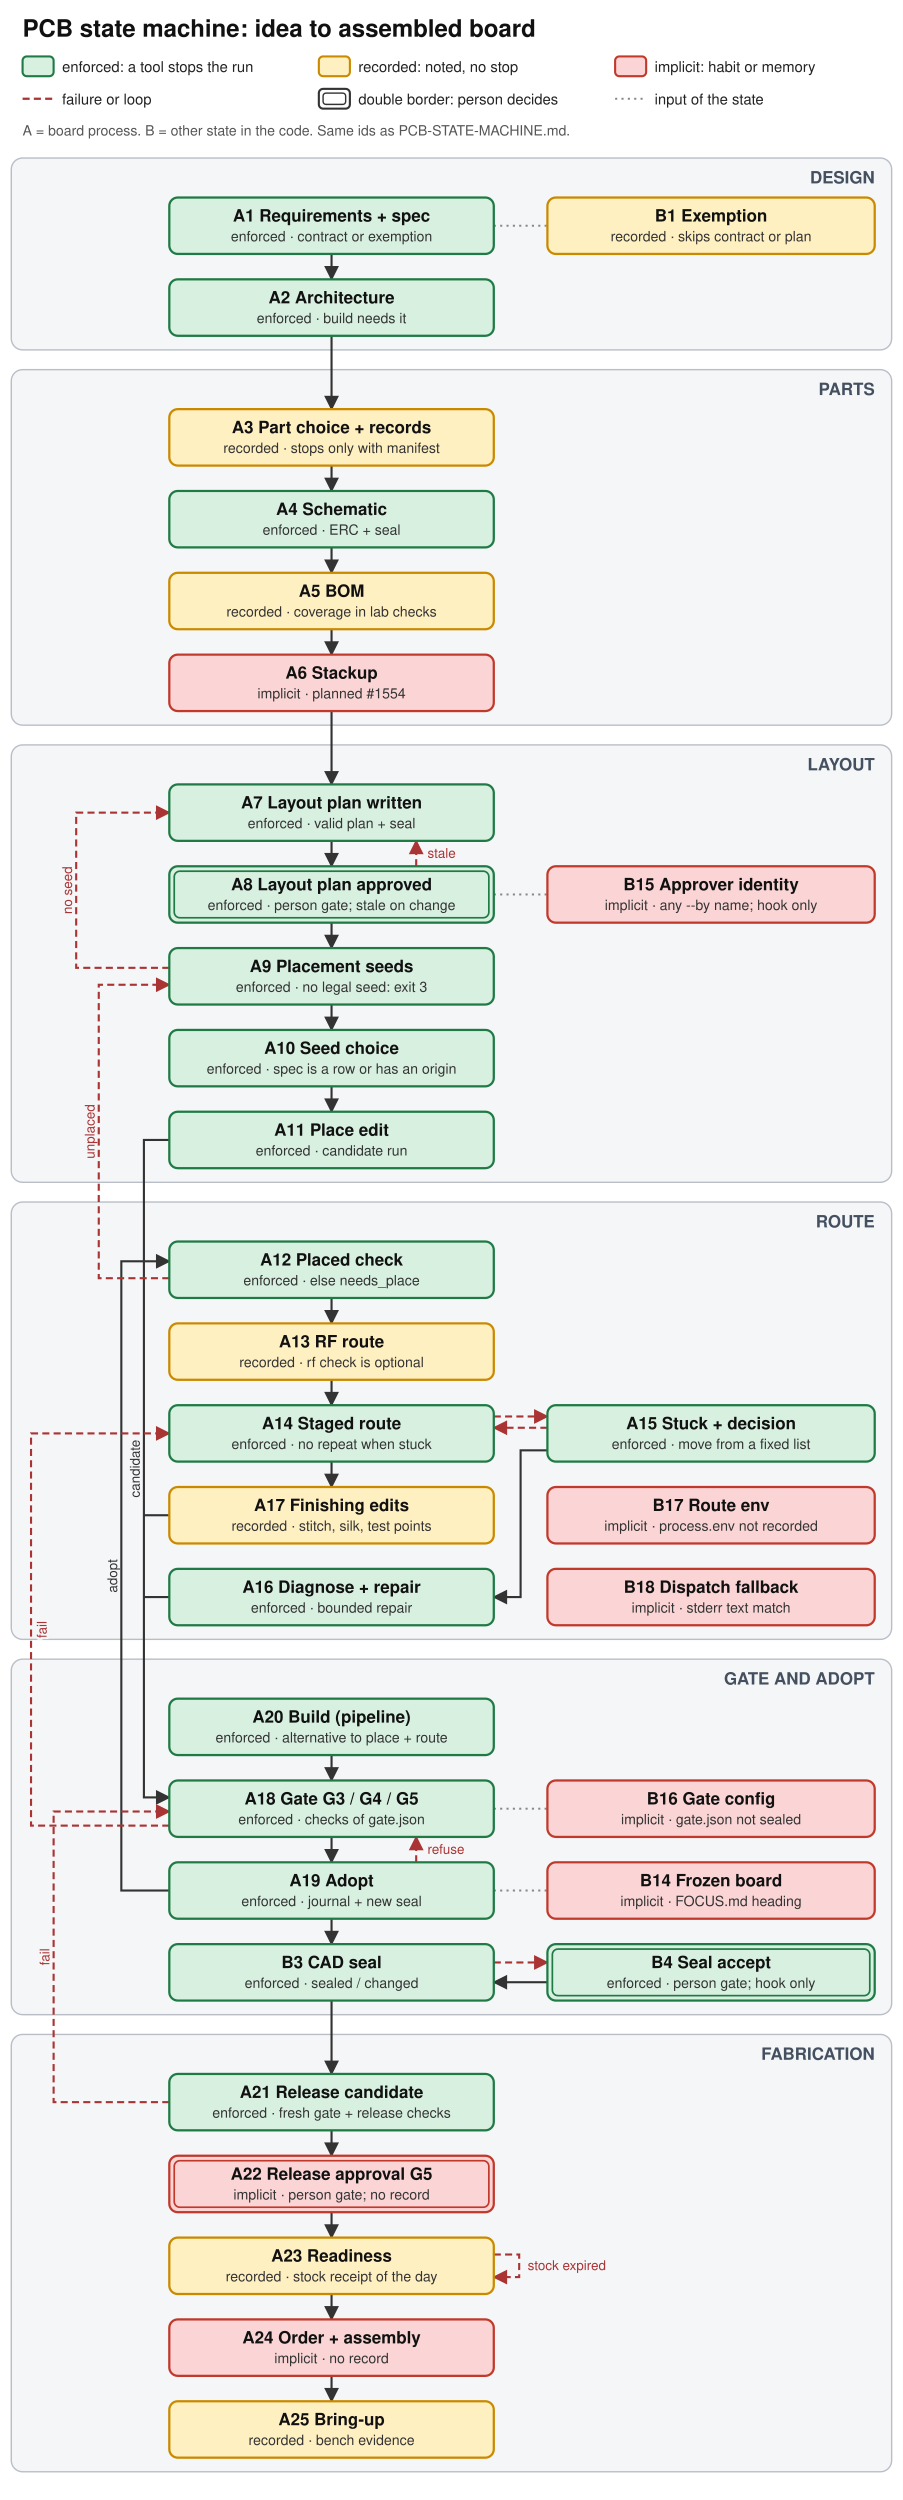
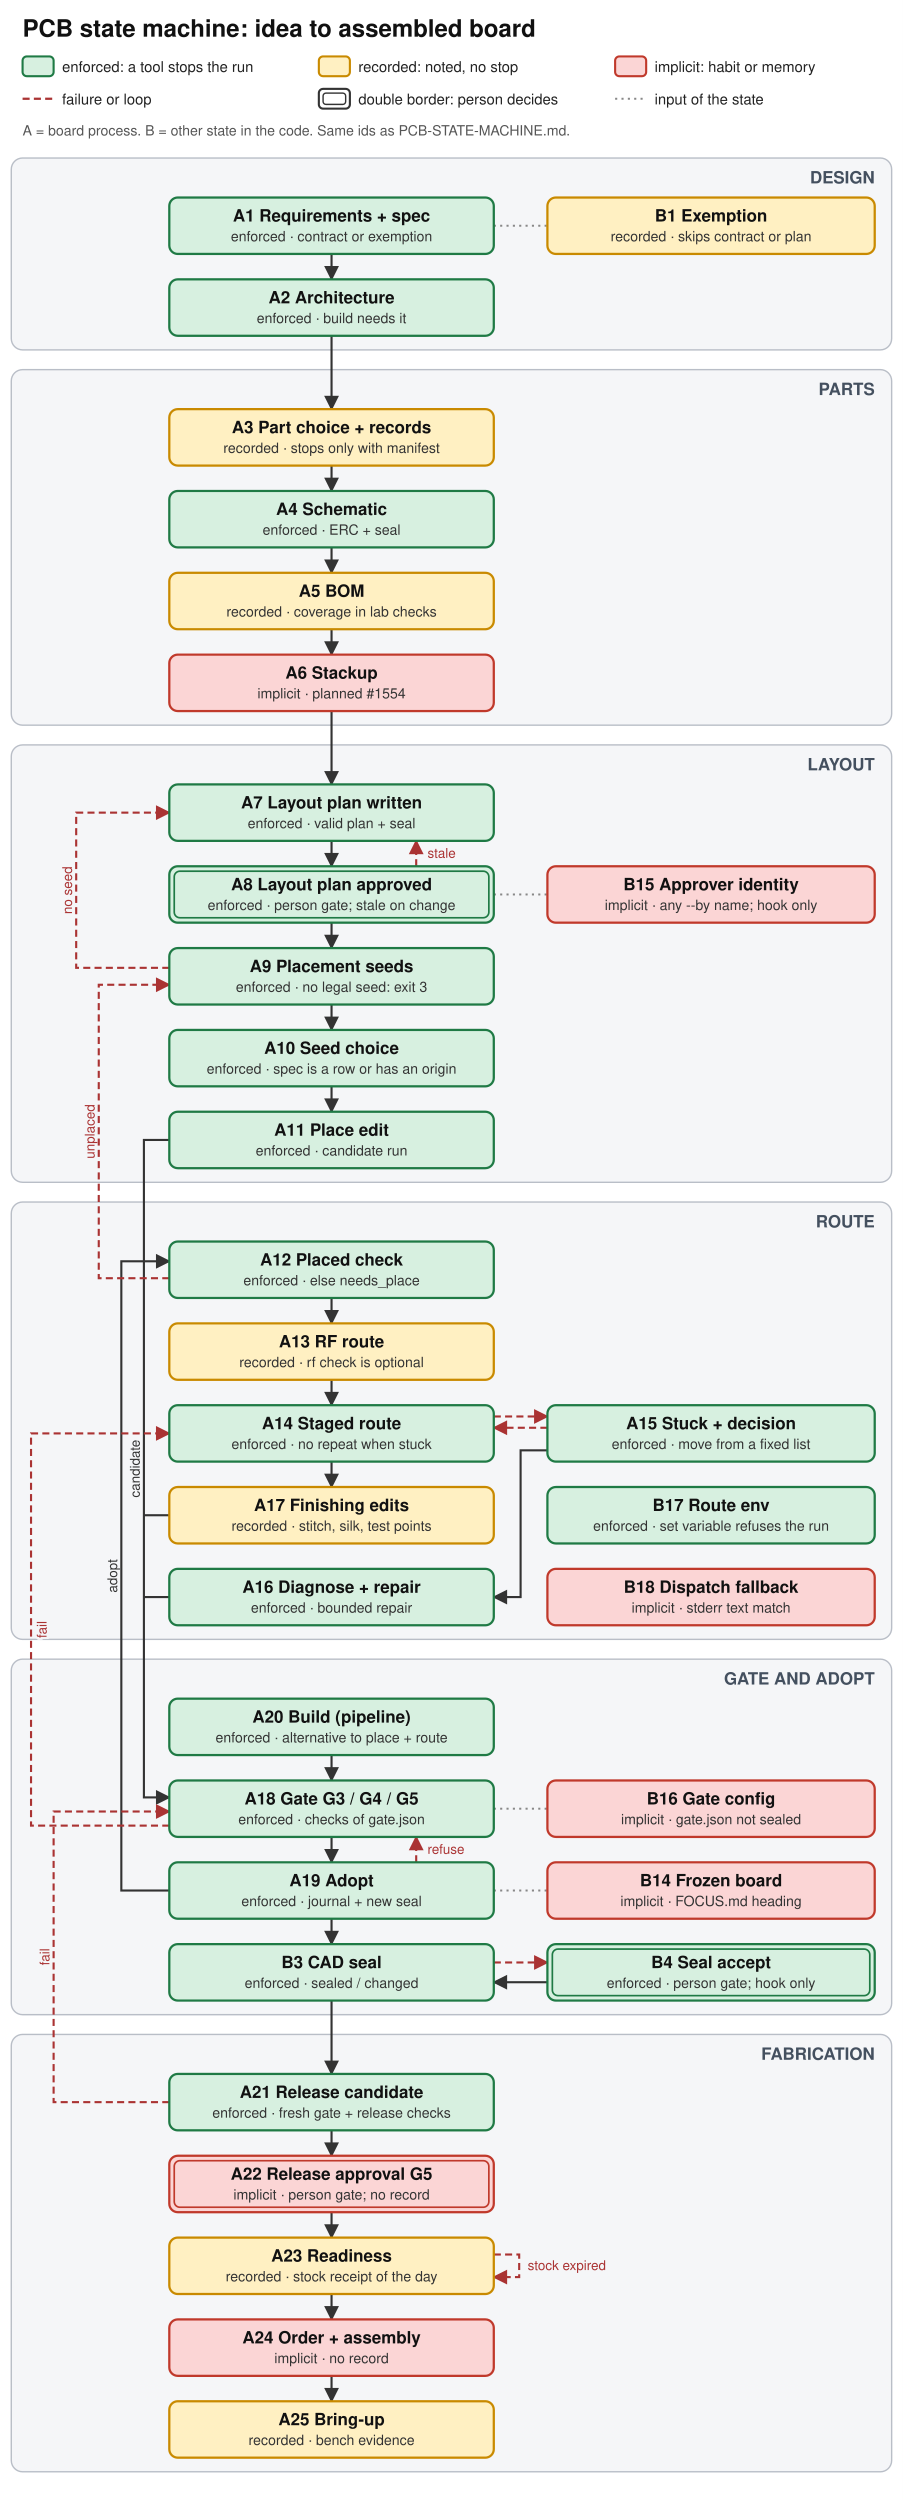
<svg xmlns="http://www.w3.org/2000/svg" viewBox="0 0 640 1772" width="640" height="1772" font-family="Helvetica, Arial, sans-serif">
  <defs>
    <marker id="ah" viewBox="0 0 10 10" refX="9" refY="5" markerWidth="7" markerHeight="7" orient="auto-start-reverse">
      <path d="M0,0 L10,5 L0,10 z" fill="#333" />
    </marker>
    <marker id="ahd" viewBox="0 0 10 10" refX="9" refY="5" markerWidth="7" markerHeight="7" orient="auto-start-reverse">
      <path d="M0,0 L10,5 L0,10 z" fill="#a33" />
    </marker>
  </defs>
  <rect width="640" height="1772" fill="#ffffff" />
  <text x="16" y="26" font-size="17" font-weight="700" fill="#111">PCB state machine: idea to assembled board</text>
  <rect x="16" y="40" width="22" height="14" rx="3" fill="#d7f0e0" stroke="#1f7a45" stroke-width="1.5" />
  <text x="44" y="51" font-size="10.5" fill="#222">enforced: a tool stops the run</text>
  <rect x="226" y="40" width="22" height="14" rx="3" fill="#fff0c2" stroke="#c98a00" stroke-width="1.5" />
  <text x="254" y="51" font-size="10.5" fill="#222">recorded: noted, no stop</text>
  <rect x="436" y="40" width="22" height="14" rx="3" fill="#fbd5d5" stroke="#c0392b" stroke-width="1.5" />
  <text x="464" y="51" font-size="10.5" fill="#222">implicit: habit or memory</text>
  <path d="M16,70 H38" stroke="#a33" stroke-width="1.6" stroke-dasharray="5 3" fill="none" />
  <text x="44" y="74" font-size="10.5" fill="#222">failure or loop</text>
  <rect x="226" y="63" width="22" height="14" rx="3" fill="#fff" stroke="#333" stroke-width="1.5" />
  <rect x="229" y="66" width="16" height="8" rx="2" fill="none" stroke="#333" stroke-width="1" />
  <text x="254" y="74" font-size="10.5" fill="#222">double border: person decides</text>
  <path d="M436,70 H458" stroke="#888" stroke-width="1.4" stroke-dasharray="1.5 3" fill="none" />
  <text x="464" y="74" font-size="10.5" fill="#222">input of the state</text>
  <text x="16" y="96" font-size="10" fill="#555">A = board process. B = other state in the code. Same ids as PCB-STATE-MACHINE.md.</text>
  <rect x="8" y="112" width="624" height="136" rx="8" fill="#f5f6f8" stroke="#b9bec7" stroke-width="1" />
  <text x="620" y="130" text-anchor="end" font-size="12" font-weight="700" fill="#44505f">DESIGN</text>
  <rect x="8" y="262" width="624" height="252" rx="8" fill="#f5f6f8" stroke="#b9bec7" stroke-width="1" />
  <text x="620" y="280" text-anchor="end" font-size="12" font-weight="700" fill="#44505f">PARTS</text>
  <rect x="8" y="528" width="624" height="310" rx="8" fill="#f5f6f8" stroke="#b9bec7" stroke-width="1" />
  <text x="620" y="546" text-anchor="end" font-size="12" font-weight="700" fill="#44505f">LAYOUT</text>
  <rect x="8" y="852" width="624" height="310" rx="8" fill="#f5f6f8" stroke="#b9bec7" stroke-width="1" />
  <text x="620" y="870" text-anchor="end" font-size="12" font-weight="700" fill="#44505f">ROUTE</text>
  <rect x="8" y="1176" width="624" height="252" rx="8" fill="#f5f6f8" stroke="#b9bec7" stroke-width="1" />
  <text x="620" y="1194" text-anchor="end" font-size="12" font-weight="700" fill="#44505f">GATE AND ADOPT</text>
  <rect x="8" y="1442" width="624" height="310" rx="8" fill="#f5f6f8" stroke="#b9bec7" stroke-width="1" />
  <text x="620" y="1460" text-anchor="end" font-size="12" font-weight="700" fill="#44505f">FABRICATION</text>
  <path d="M235,180 V198" stroke="#333" stroke-width="1.5" fill="none" marker-end="url(#ah)" />
  <path d="M235,238 V290" stroke="#333" stroke-width="1.5" fill="none" marker-end="url(#ah)" />
  <path d="M235,330 V348" stroke="#333" stroke-width="1.5" fill="none" marker-end="url(#ah)" />
  <path d="M235,388 V406" stroke="#333" stroke-width="1.5" fill="none" marker-end="url(#ah)" />
  <path d="M235,446 V464" stroke="#333" stroke-width="1.5" fill="none" marker-end="url(#ah)" />
  <path d="M235,504 V556" stroke="#333" stroke-width="1.5" fill="none" marker-end="url(#ah)" />
  <path d="M235,596 V614" stroke="#333" stroke-width="1.5" fill="none" marker-end="url(#ah)" />
  <path d="M235,654 V672" stroke="#333" stroke-width="1.5" fill="none" marker-end="url(#ah)" />
  <path d="M235,712 V730" stroke="#333" stroke-width="1.5" fill="none" marker-end="url(#ah)" />
  <path d="M235,770 V788" stroke="#333" stroke-width="1.5" fill="none" marker-end="url(#ah)" />
  <path d="M235,920 V938" stroke="#333" stroke-width="1.5" fill="none" marker-end="url(#ah)" />
  <path d="M235,978 V996" stroke="#333" stroke-width="1.5" fill="none" marker-end="url(#ah)" />
  <path d="M235,1036 V1054" stroke="#333" stroke-width="1.5" fill="none" marker-end="url(#ah)" />
  <path d="M235,1244 V1262" stroke="#333" stroke-width="1.5" fill="none" marker-end="url(#ah)" />
  <path d="M235,1302 V1320" stroke="#333" stroke-width="1.5" fill="none" marker-end="url(#ah)" />
  <path d="M235,1360 V1378" stroke="#333" stroke-width="1.5" fill="none" marker-end="url(#ah)" />
  <path d="M235,1418 V1470" stroke="#333" stroke-width="1.5" fill="none" marker-end="url(#ah)" />
  <path d="M235,1510 V1528" stroke="#333" stroke-width="1.5" fill="none" marker-end="url(#ah)" />
  <path d="M235,1568 V1586" stroke="#333" stroke-width="1.5" fill="none" marker-end="url(#ah)" />
  <path d="M235,1626 V1644" stroke="#333" stroke-width="1.5" fill="none" marker-end="url(#ah)" />
  <path d="M235,1684 V1702" stroke="#333" stroke-width="1.5" fill="none" marker-end="url(#ah)" />
  <text transform="translate(99,1041) rotate(-90)" text-anchor="middle" font-size="9.5" fill="#333" paint-order="stroke" stroke="#f5f6f8" stroke-width="3">candidate</text>
  <path d="M120,808 H102 V1274 H120" stroke="#333" stroke-width="1.5" fill="none" marker-end="url(#ah)" />
  <path d="M120,1074 H102" stroke="#333" stroke-width="1.5" fill="none" />
  <path d="M120,1132 H102" stroke="#333" stroke-width="1.5" fill="none" />
  <text transform="translate(83,1117) rotate(-90)" text-anchor="middle" font-size="9.5" fill="#333" paint-order="stroke" stroke="#f5f6f8" stroke-width="3">adopt</text>
  <path d="M120,1340 H86 V894 H120" stroke="#333" stroke-width="1.5" fill="none" marker-end="url(#ah)" />
  <text x="303" y="608" font-size="9.5" fill="#a33" paint-order="stroke" stroke="#f5f6f8" stroke-width="3">stale</text>
  <path d="M295,614 V596" stroke="#a33" stroke-width="1.5" stroke-dasharray="5 3" fill="none" marker-end="url(#ahd)" />
  <text x="303" y="1314" font-size="9.5" fill="#a33" paint-order="stroke" stroke="#f5f6f8" stroke-width="3">refuse</text>
  <path d="M295,1320 V1302" stroke="#a33" stroke-width="1.5" stroke-dasharray="5 3" fill="none" marker-end="url(#ahd)" />
  <text transform="translate(51,631) rotate(-90)" text-anchor="middle" font-size="9.5" fill="#a33" paint-order="stroke" stroke="#f5f6f8" stroke-width="3">no seed</text>
  <path d="M120,686 H54 V576 H120" stroke="#a33" stroke-width="1.5" stroke-dasharray="5 3" fill="none" marker-end="url(#ahd)" />
  <text transform="translate(67,802) rotate(-90)" text-anchor="middle" font-size="9.5" fill="#a33" paint-order="stroke" stroke="#f5f6f8" stroke-width="3">unplaced</text>
  <path d="M120,906 H70 V698 H120" stroke="#a33" stroke-width="1.5" stroke-dasharray="5 3" fill="none" marker-end="url(#ahd)" />
  <text transform="translate(33,1155) rotate(-90)" text-anchor="middle" font-size="9.5" fill="#a33" paint-order="stroke" stroke="#f5f6f8" stroke-width="3">fail</text>
  <path d="M120,1294 H22 V1016 H120" stroke="#a33" stroke-width="1.5" stroke-dasharray="5 3" fill="none" marker-end="url(#ahd)" />
  <text transform="translate(35,1387) rotate(-90)" text-anchor="middle" font-size="9.5" fill="#a33" paint-order="stroke" stroke="#f5f6f8" stroke-width="3">fail</text>
  <path d="M120,1490 H38 V1284 H120" stroke="#a33" stroke-width="1.5" stroke-dasharray="5 3" fill="none" marker-end="url(#ahd)" />
  <path d="M350,1004 H388" stroke="#a33" stroke-width="1.5" stroke-dasharray="5 3" fill="none" marker-end="url(#ahd)" />
  <path d="M388,1012 H350" stroke="#a33" stroke-width="1.5" stroke-dasharray="5 3" fill="none" marker-end="url(#ahd)" />
  <path d="M388,1028 H369 V1132 H350" stroke="#333" stroke-width="1.5" fill="none" marker-end="url(#ah)" />
  <text x="374" y="1609" font-size="9.5" fill="#a33" paint-order="stroke" stroke="#f5f6f8" stroke-width="3">stock expired</text>
  <path d="M350,1598 H368 V1614 H350" stroke="#a33" stroke-width="1.5" stroke-dasharray="5 3" fill="none" marker-end="url(#ahd)" />
  <path d="M350,1391 H388" stroke="#a33" stroke-width="1.5" stroke-dasharray="5 3" fill="none" marker-end="url(#ahd)" />
  <path d="M388,1405 H350" stroke="#333" stroke-width="1.5" fill="none" marker-end="url(#ah)" />
  <path d="M350,160 H388" stroke="#888" stroke-width="1.4" stroke-dasharray="1.5 3" fill="none" />
  <path d="M350,634 H388" stroke="#888" stroke-width="1.4" stroke-dasharray="1.5 3" fill="none" />
  <path d="M350,1282 H388" stroke="#888" stroke-width="1.4" stroke-dasharray="1.5 3" fill="none" />
  <path d="M350,1340 H388" stroke="#888" stroke-width="1.4" stroke-dasharray="1.5 3" fill="none" />
  <rect x="120" y="140" width="230" height="40" rx="6" fill="#d7f0e0" stroke="#1f7a45" stroke-width="1.6" />
  <text x="235" y="157" text-anchor="middle" font-size="12" font-weight="700" fill="#111">A1 Requirements + spec</text>
  <text x="235" y="171" text-anchor="middle" font-size="10" fill="#333">enforced · contract or exemption</text>
  <rect x="388" y="140" width="232" height="40" rx="6" fill="#fff0c2" stroke="#c98a00" stroke-width="1.6" />
  <text x="504" y="157" text-anchor="middle" font-size="12" font-weight="700" fill="#111">B1 Exemption</text>
  <text x="504" y="171" text-anchor="middle" font-size="10" fill="#333">recorded · skips contract or plan</text>
  <rect x="120" y="198" width="230" height="40" rx="6" fill="#d7f0e0" stroke="#1f7a45" stroke-width="1.6" />
  <text x="235" y="215" text-anchor="middle" font-size="12" font-weight="700" fill="#111">A2 Architecture</text>
  <text x="235" y="229" text-anchor="middle" font-size="10" fill="#333">enforced · build needs it</text>
  <rect x="120" y="290" width="230" height="40" rx="6" fill="#fff0c2" stroke="#c98a00" stroke-width="1.6" />
  <text x="235" y="307" text-anchor="middle" font-size="12" font-weight="700" fill="#111">A3 Part choice + records</text>
  <text x="235" y="321" text-anchor="middle" font-size="10" fill="#333">recorded · stops only with manifest</text>
  <rect x="120" y="348" width="230" height="40" rx="6" fill="#d7f0e0" stroke="#1f7a45" stroke-width="1.6" />
  <text x="235" y="365" text-anchor="middle" font-size="12" font-weight="700" fill="#111">A4 Schematic</text>
  <text x="235" y="379" text-anchor="middle" font-size="10" fill="#333">enforced · ERC + seal</text>
  <rect x="120" y="406" width="230" height="40" rx="6" fill="#fff0c2" stroke="#c98a00" stroke-width="1.6" />
  <text x="235" y="423" text-anchor="middle" font-size="12" font-weight="700" fill="#111">A5 BOM</text>
  <text x="235" y="437" text-anchor="middle" font-size="10" fill="#333">recorded · coverage in lab checks</text>
  <rect x="120" y="464" width="230" height="40" rx="6" fill="#fbd5d5" stroke="#c0392b" stroke-width="1.6" />
  <text x="235" y="481" text-anchor="middle" font-size="12" font-weight="700" fill="#111">A6 Stackup</text>
  <text x="235" y="495" text-anchor="middle" font-size="10" fill="#333">implicit · planned #1554</text>
  <rect x="120" y="556" width="230" height="40" rx="6" fill="#d7f0e0" stroke="#1f7a45" stroke-width="1.6" />
  <text x="235" y="573" text-anchor="middle" font-size="12" font-weight="700" fill="#111">A7 Layout plan written</text>
  <text x="235" y="587" text-anchor="middle" font-size="10" fill="#333">enforced · valid plan + seal</text>
  <rect x="120" y="614" width="230" height="40" rx="6" fill="#d7f0e0" stroke="#1f7a45" stroke-width="1.6" />
  <rect x="123.5" y="617.5" width="223" height="33" rx="4" fill="none" stroke="#1f7a45" stroke-width="1.2" />
  <text x="235" y="631" text-anchor="middle" font-size="12" font-weight="700" fill="#111">A8 Layout plan approved</text>
  <text x="235" y="645" text-anchor="middle" font-size="10" fill="#333">enforced · person gate; stale on change</text>
  <rect x="388" y="614" width="232" height="40" rx="6" fill="#fbd5d5" stroke="#c0392b" stroke-width="1.6" />
  <text x="504" y="631" text-anchor="middle" font-size="12" font-weight="700" fill="#111">B15 Approver identity</text>
  <text x="504" y="645" text-anchor="middle" font-size="10" fill="#333">implicit · any --by name; hook only</text>
  <rect x="120" y="672" width="230" height="40" rx="6" fill="#d7f0e0" stroke="#1f7a45" stroke-width="1.6" />
  <text x="235" y="689" text-anchor="middle" font-size="12" font-weight="700" fill="#111">A9 Placement seeds</text>
  <text x="235" y="703" text-anchor="middle" font-size="10" fill="#333">enforced · no legal seed: exit 3</text>
  <rect x="120" y="730" width="230" height="40" rx="6" fill="#d7f0e0" stroke="#1f7a45" stroke-width="1.6" />
  <text x="235" y="747" text-anchor="middle" font-size="12" font-weight="700" fill="#111">A10 Seed choice</text>
  <text x="235" y="761" text-anchor="middle" font-size="10" fill="#333">enforced · spec is a row or has an origin</text>
  <rect x="120" y="788" width="230" height="40" rx="6" fill="#d7f0e0" stroke="#1f7a45" stroke-width="1.6" />
  <text x="235" y="805" text-anchor="middle" font-size="12" font-weight="700" fill="#111">A11 Place edit</text>
  <text x="235" y="819" text-anchor="middle" font-size="10" fill="#333">enforced · candidate run</text>
  <rect x="120" y="880" width="230" height="40" rx="6" fill="#d7f0e0" stroke="#1f7a45" stroke-width="1.6" />
  <text x="235" y="897" text-anchor="middle" font-size="12" font-weight="700" fill="#111">A12 Placed check</text>
  <text x="235" y="911" text-anchor="middle" font-size="10" fill="#333">enforced · else needs_place</text>
  <rect x="120" y="938" width="230" height="40" rx="6" fill="#fff0c2" stroke="#c98a00" stroke-width="1.6" />
  <text x="235" y="955" text-anchor="middle" font-size="12" font-weight="700" fill="#111">A13 RF route</text>
  <text x="235" y="969" text-anchor="middle" font-size="10" fill="#333">recorded · rf check is optional</text>
  <rect x="120" y="996" width="230" height="40" rx="6" fill="#d7f0e0" stroke="#1f7a45" stroke-width="1.6" />
  <text x="235" y="1013" text-anchor="middle" font-size="12" font-weight="700" fill="#111">A14 Staged route</text>
  <text x="235" y="1027" text-anchor="middle" font-size="10" fill="#333">enforced · no repeat when stuck</text>
  <rect x="388" y="996" width="232" height="40" rx="6" fill="#d7f0e0" stroke="#1f7a45" stroke-width="1.6" />
  <text x="504" y="1013" text-anchor="middle" font-size="12" font-weight="700" fill="#111">A15 Stuck + decision</text>
  <text x="504" y="1027" text-anchor="middle" font-size="10" fill="#333">enforced · move from a fixed list</text>
  <rect x="120" y="1054" width="230" height="40" rx="6" fill="#fff0c2" stroke="#c98a00" stroke-width="1.6" />
  <text x="235" y="1071" text-anchor="middle" font-size="12" font-weight="700" fill="#111">A17 Finishing edits</text>
  <text x="235" y="1085" text-anchor="middle" font-size="10" fill="#333">recorded · stitch, silk, test points</text>
-   <rect x="388" y="1054" width="232" height="40" rx="6" fill="#fbd5d5" stroke="#c0392b" stroke-width="1.6" />
+   <rect x="388" y="1054" width="232" height="40" rx="6" fill="#d7f0e0" stroke="#1f7a45" stroke-width="1.6" />
  <text x="504" y="1071" text-anchor="middle" font-size="12" font-weight="700" fill="#111">B17 Route env</text>
-   <text x="504" y="1085" text-anchor="middle" font-size="10" fill="#333">implicit · process.env not recorded</text>
+   <text x="504" y="1085" text-anchor="middle" font-size="10" fill="#333">enforced · set variable refuses the run</text>
  <rect x="120" y="1112" width="230" height="40" rx="6" fill="#d7f0e0" stroke="#1f7a45" stroke-width="1.6" />
  <text x="235" y="1129" text-anchor="middle" font-size="12" font-weight="700" fill="#111">A16 Diagnose + repair</text>
  <text x="235" y="1143" text-anchor="middle" font-size="10" fill="#333">enforced · bounded repair</text>
  <rect x="388" y="1112" width="232" height="40" rx="6" fill="#fbd5d5" stroke="#c0392b" stroke-width="1.6" />
  <text x="504" y="1129" text-anchor="middle" font-size="12" font-weight="700" fill="#111">B18 Dispatch fallback</text>
  <text x="504" y="1143" text-anchor="middle" font-size="10" fill="#333">implicit · stderr text match</text>
  <rect x="120" y="1204" width="230" height="40" rx="6" fill="#d7f0e0" stroke="#1f7a45" stroke-width="1.6" />
  <text x="235" y="1221" text-anchor="middle" font-size="12" font-weight="700" fill="#111">A20 Build (pipeline)</text>
  <text x="235" y="1235" text-anchor="middle" font-size="10" fill="#333">enforced · alternative to place + route</text>
  <rect x="120" y="1262" width="230" height="40" rx="6" fill="#d7f0e0" stroke="#1f7a45" stroke-width="1.6" />
  <text x="235" y="1279" text-anchor="middle" font-size="12" font-weight="700" fill="#111">A18 Gate G3 / G4 / G5</text>
  <text x="235" y="1293" text-anchor="middle" font-size="10" fill="#333">enforced · checks of gate.json</text>
  <rect x="388" y="1262" width="232" height="40" rx="6" fill="#fbd5d5" stroke="#c0392b" stroke-width="1.6" />
  <text x="504" y="1279" text-anchor="middle" font-size="12" font-weight="700" fill="#111">B16 Gate config</text>
  <text x="504" y="1293" text-anchor="middle" font-size="10" fill="#333">implicit · gate.json not sealed</text>
  <rect x="120" y="1320" width="230" height="40" rx="6" fill="#d7f0e0" stroke="#1f7a45" stroke-width="1.6" />
  <text x="235" y="1337" text-anchor="middle" font-size="12" font-weight="700" fill="#111">A19 Adopt</text>
  <text x="235" y="1351" text-anchor="middle" font-size="10" fill="#333">enforced · journal + new seal</text>
  <rect x="388" y="1320" width="232" height="40" rx="6" fill="#fbd5d5" stroke="#c0392b" stroke-width="1.6" />
  <text x="504" y="1337" text-anchor="middle" font-size="12" font-weight="700" fill="#111">B14 Frozen board</text>
  <text x="504" y="1351" text-anchor="middle" font-size="10" fill="#333">implicit · FOCUS.md heading</text>
  <rect x="120" y="1378" width="230" height="40" rx="6" fill="#d7f0e0" stroke="#1f7a45" stroke-width="1.6" />
  <text x="235" y="1395" text-anchor="middle" font-size="12" font-weight="700" fill="#111">B3 CAD seal</text>
  <text x="235" y="1409" text-anchor="middle" font-size="10" fill="#333">enforced · sealed / changed</text>
  <rect x="388" y="1378" width="232" height="40" rx="6" fill="#d7f0e0" stroke="#1f7a45" stroke-width="1.6" />
  <rect x="391.5" y="1381.5" width="225" height="33" rx="4" fill="none" stroke="#1f7a45" stroke-width="1.2" />
  <text x="504" y="1395" text-anchor="middle" font-size="12" font-weight="700" fill="#111">B4 Seal accept</text>
  <text x="504" y="1409" text-anchor="middle" font-size="10" fill="#333">enforced · person gate; hook only</text>
  <rect x="120" y="1470" width="230" height="40" rx="6" fill="#d7f0e0" stroke="#1f7a45" stroke-width="1.6" />
  <text x="235" y="1487" text-anchor="middle" font-size="12" font-weight="700" fill="#111">A21 Release candidate</text>
  <text x="235" y="1501" text-anchor="middle" font-size="10" fill="#333">enforced · fresh gate + release checks</text>
  <rect x="120" y="1528" width="230" height="40" rx="6" fill="#fbd5d5" stroke="#c0392b" stroke-width="1.6" />
  <rect x="123.5" y="1531.5" width="223" height="33" rx="4" fill="none" stroke="#c0392b" stroke-width="1.2" />
  <text x="235" y="1545" text-anchor="middle" font-size="12" font-weight="700" fill="#111">A22 Release approval G5</text>
  <text x="235" y="1559" text-anchor="middle" font-size="10" fill="#333">implicit · person gate; no record</text>
  <rect x="120" y="1586" width="230" height="40" rx="6" fill="#fff0c2" stroke="#c98a00" stroke-width="1.6" />
  <text x="235" y="1603" text-anchor="middle" font-size="12" font-weight="700" fill="#111">A23 Readiness</text>
  <text x="235" y="1617" text-anchor="middle" font-size="10" fill="#333">recorded · stock receipt of the day</text>
  <rect x="120" y="1644" width="230" height="40" rx="6" fill="#fbd5d5" stroke="#c0392b" stroke-width="1.6" />
  <text x="235" y="1661" text-anchor="middle" font-size="12" font-weight="700" fill="#111">A24 Order + assembly</text>
  <text x="235" y="1675" text-anchor="middle" font-size="10" fill="#333">implicit · no record</text>
  <rect x="120" y="1702" width="230" height="40" rx="6" fill="#fff0c2" stroke="#c98a00" stroke-width="1.6" />
  <text x="235" y="1719" text-anchor="middle" font-size="12" font-weight="700" fill="#111">A25 Bring-up</text>
  <text x="235" y="1733" text-anchor="middle" font-size="10" fill="#333">recorded · bench evidence</text>
</svg>
